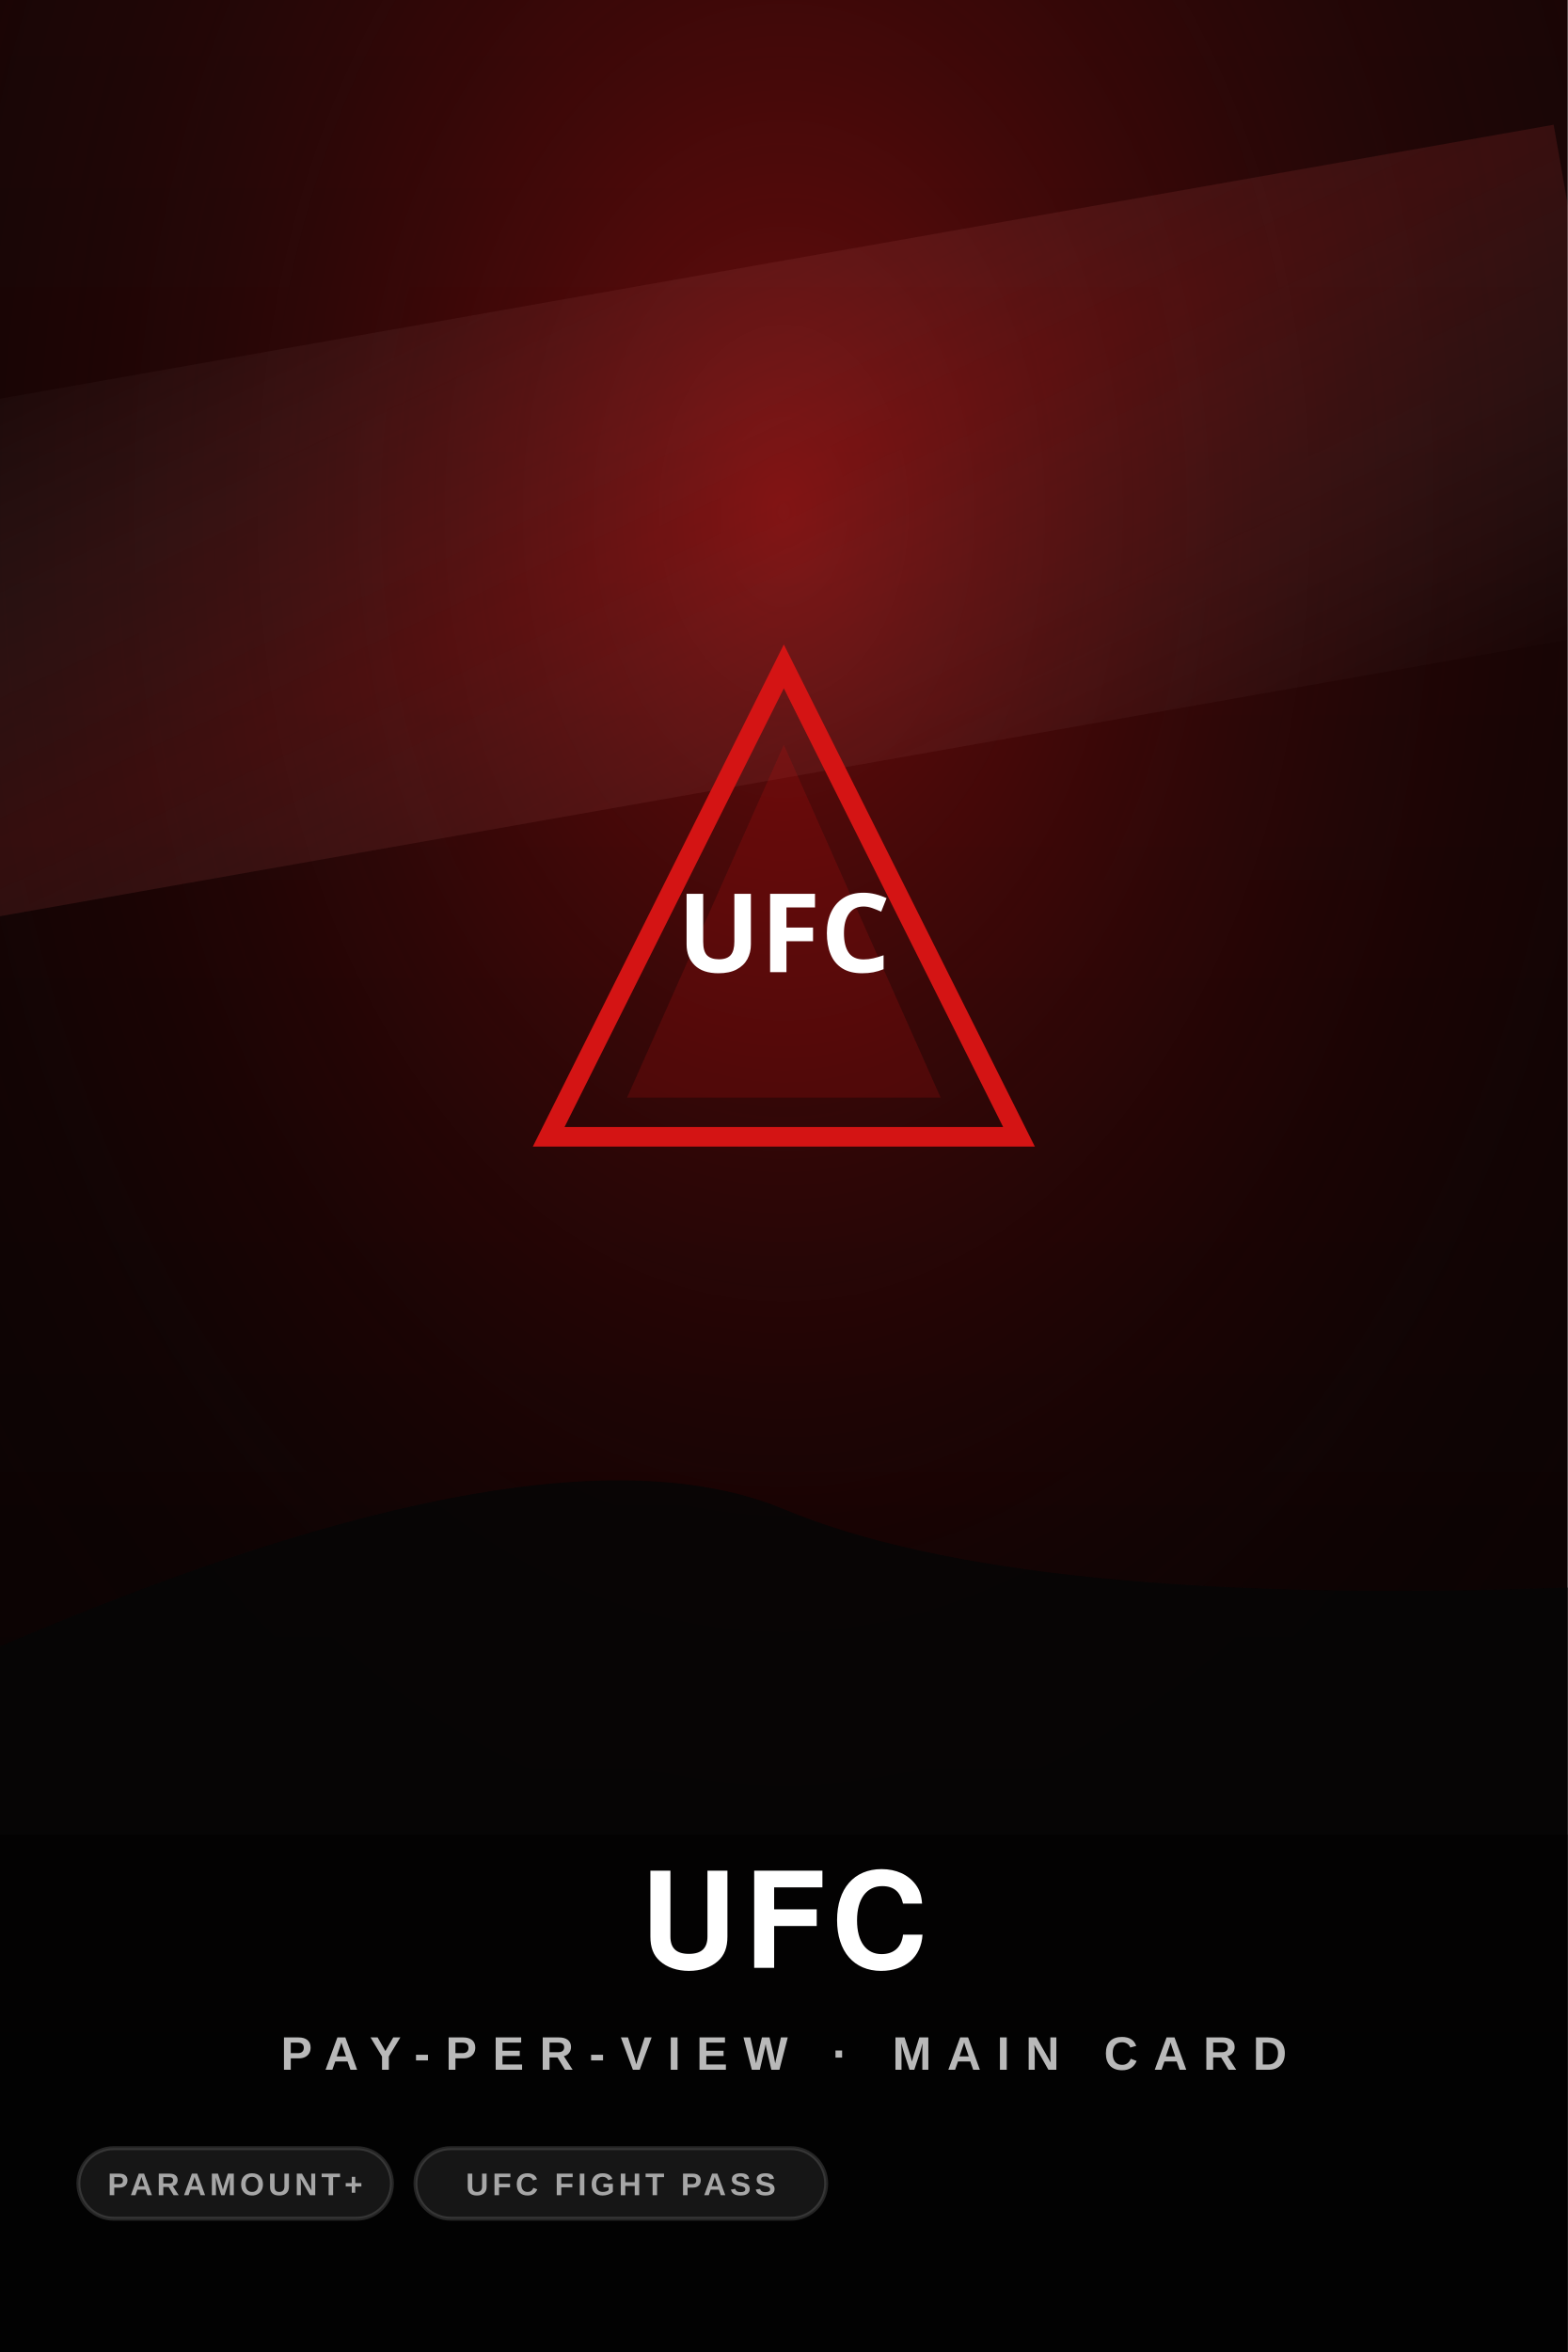
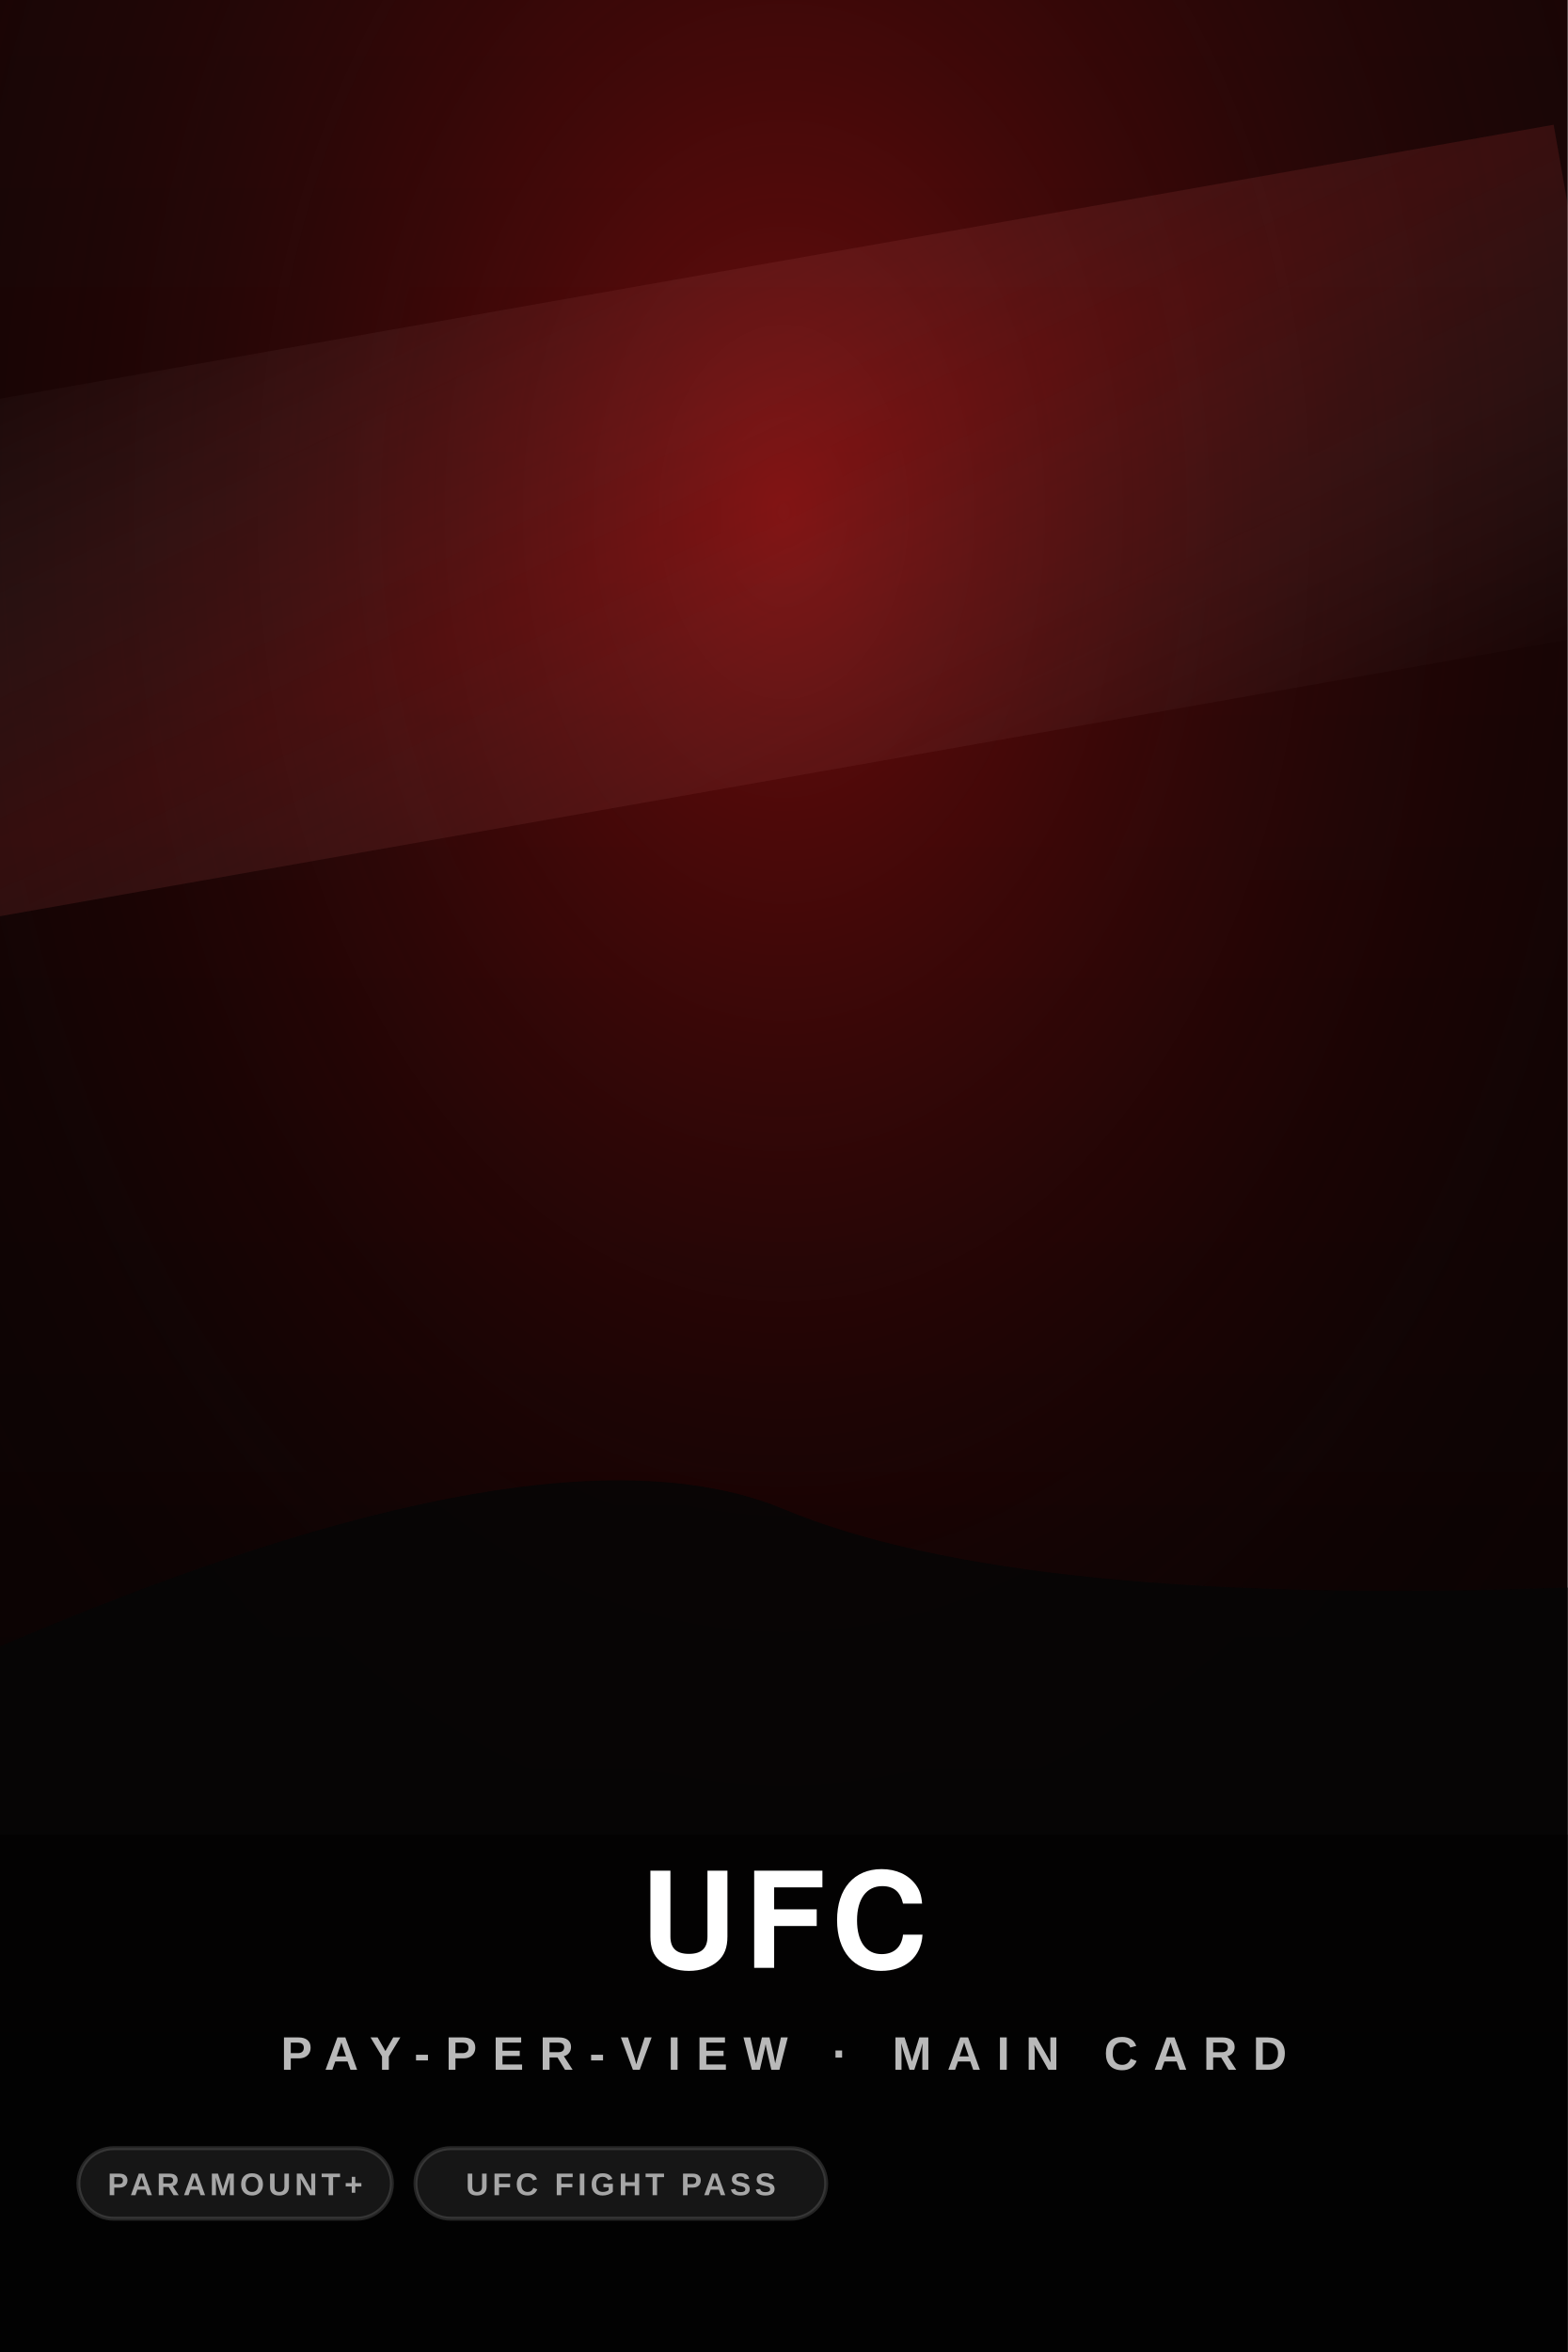
<svg xmlns="http://www.w3.org/2000/svg" viewBox="0 0 400 600" role="img" aria-label="UFC">
  <defs>
    <linearGradient id="sky" x1="0%" y1="0%" x2="0%" y2="100%">
      <stop offset="0%" stop-color="#180606" />
      <stop offset="100%" stop-color="#060202" />
    </linearGradient>
    <radialGradient id="glow" cx="50%" cy="22%" r="68%">
      <stop offset="0%" stop-color="#d41414" stop-opacity="0.48" />
      <stop offset="100%" stop-color="#000" stop-opacity="0" />
    </radialGradient>
    <linearGradient id="beam" x1="0%" y1="0%" x2="100%" y2="100%">
      <stop offset="0%" stop-color="#fff" stop-opacity="0" />
      <stop offset="50%" stop-color="#ef4444" stop-opacity="0.14" />
      <stop offset="100%" stop-color="#fff" stop-opacity="0" />
    </linearGradient>
    <filter id="blur">
      <feGaussianBlur stdDeviation="16" />
    </filter>
  </defs>
  <rect width="400" height="600" fill="url(#sky)" />
  <rect width="400" height="600" fill="url(#glow)" />
  <rect x="-40" y="70" width="480" height="130" fill="url(#beam)" transform="rotate(-10 200 300)" />
-   <polygon points="200,170 260,290 140,290" fill="none" stroke="#d41414" stroke-width="5" />
-   <polygon points="200,190 240,280 160,280" fill="rgba(212,20,20,0.18)" />
-   <text x="200" y="248" text-anchor="middle" fill="#fff" font-family="Arial Black, sans-serif" font-size="28" font-weight="900">UFC</text>
  <path d="M0 420 Q140 360 200 385 T400 405 V600 H0 Z" fill="#050505" opacity="0.82" />
  <rect x="0" y="468" width="400" height="132" fill="rgba(0,0,0,0.55)" />
  <text x="200" y="502" text-anchor="middle" fill="#ffffff" font-family="Arial Black, Helvetica, sans-serif" font-size="34" font-weight="900" letter-spacing="2">UFC</text>
  <text x="200" y="528" text-anchor="middle" fill="rgba(255,255,255,0.72)" font-family="Arial Narrow, Arial, sans-serif" font-size="12" font-weight="700" letter-spacing="4">PAY-PER-VIEW · MAIN CARD</text>
  <rect x="20" y="548" width="80" height="18" rx="9" fill="rgba(255,255,255,0.08)" stroke="rgba(255,255,255,0.14)" />
  <text x="60" y="560" text-anchor="middle" fill="rgba(255,255,255,0.62)" font-family="Arial Narrow, Arial, sans-serif" font-size="8" font-weight="700" letter-spacing="1">PARAMOUNT+</text>
  <rect x="106" y="548" width="104.8" height="18" rx="9" fill="rgba(255,255,255,0.08)" stroke="rgba(255,255,255,0.14)" />
  <text x="158.4" y="560" text-anchor="middle" fill="rgba(255,255,255,0.62)" font-family="Arial Narrow, Arial, sans-serif" font-size="8" font-weight="700" letter-spacing="1">UFC FIGHT PASS</text>
</svg>
